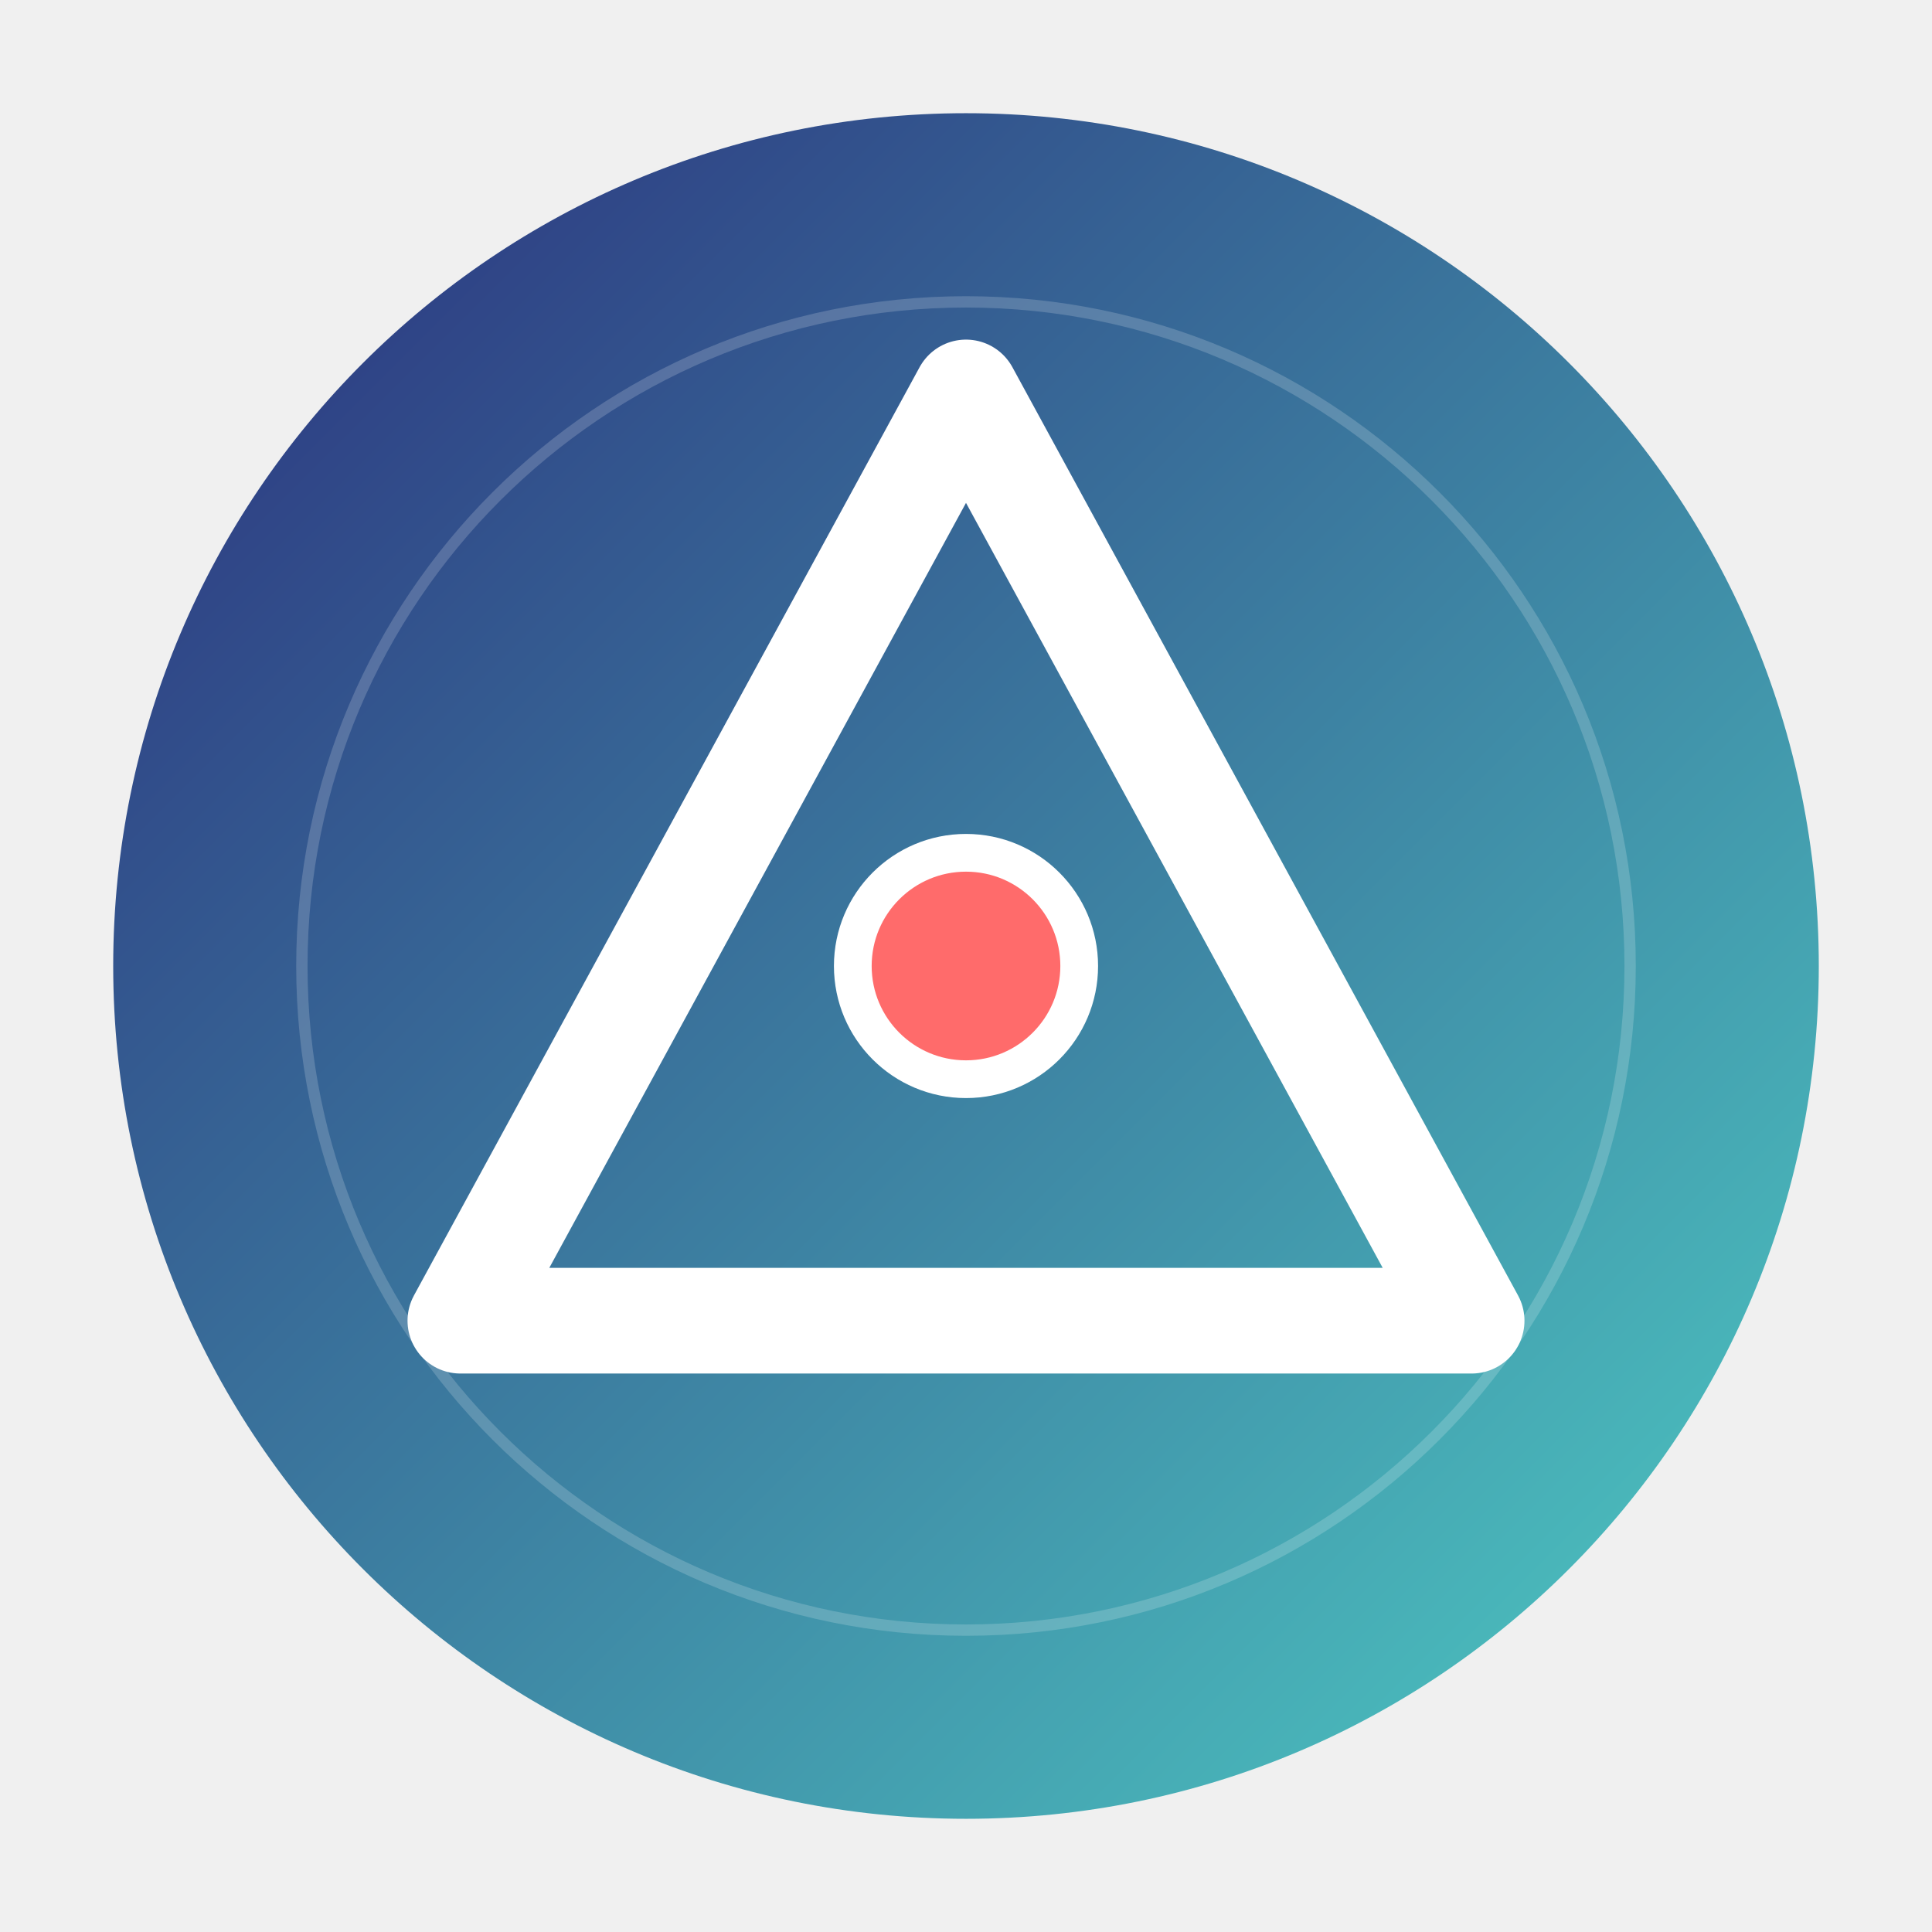
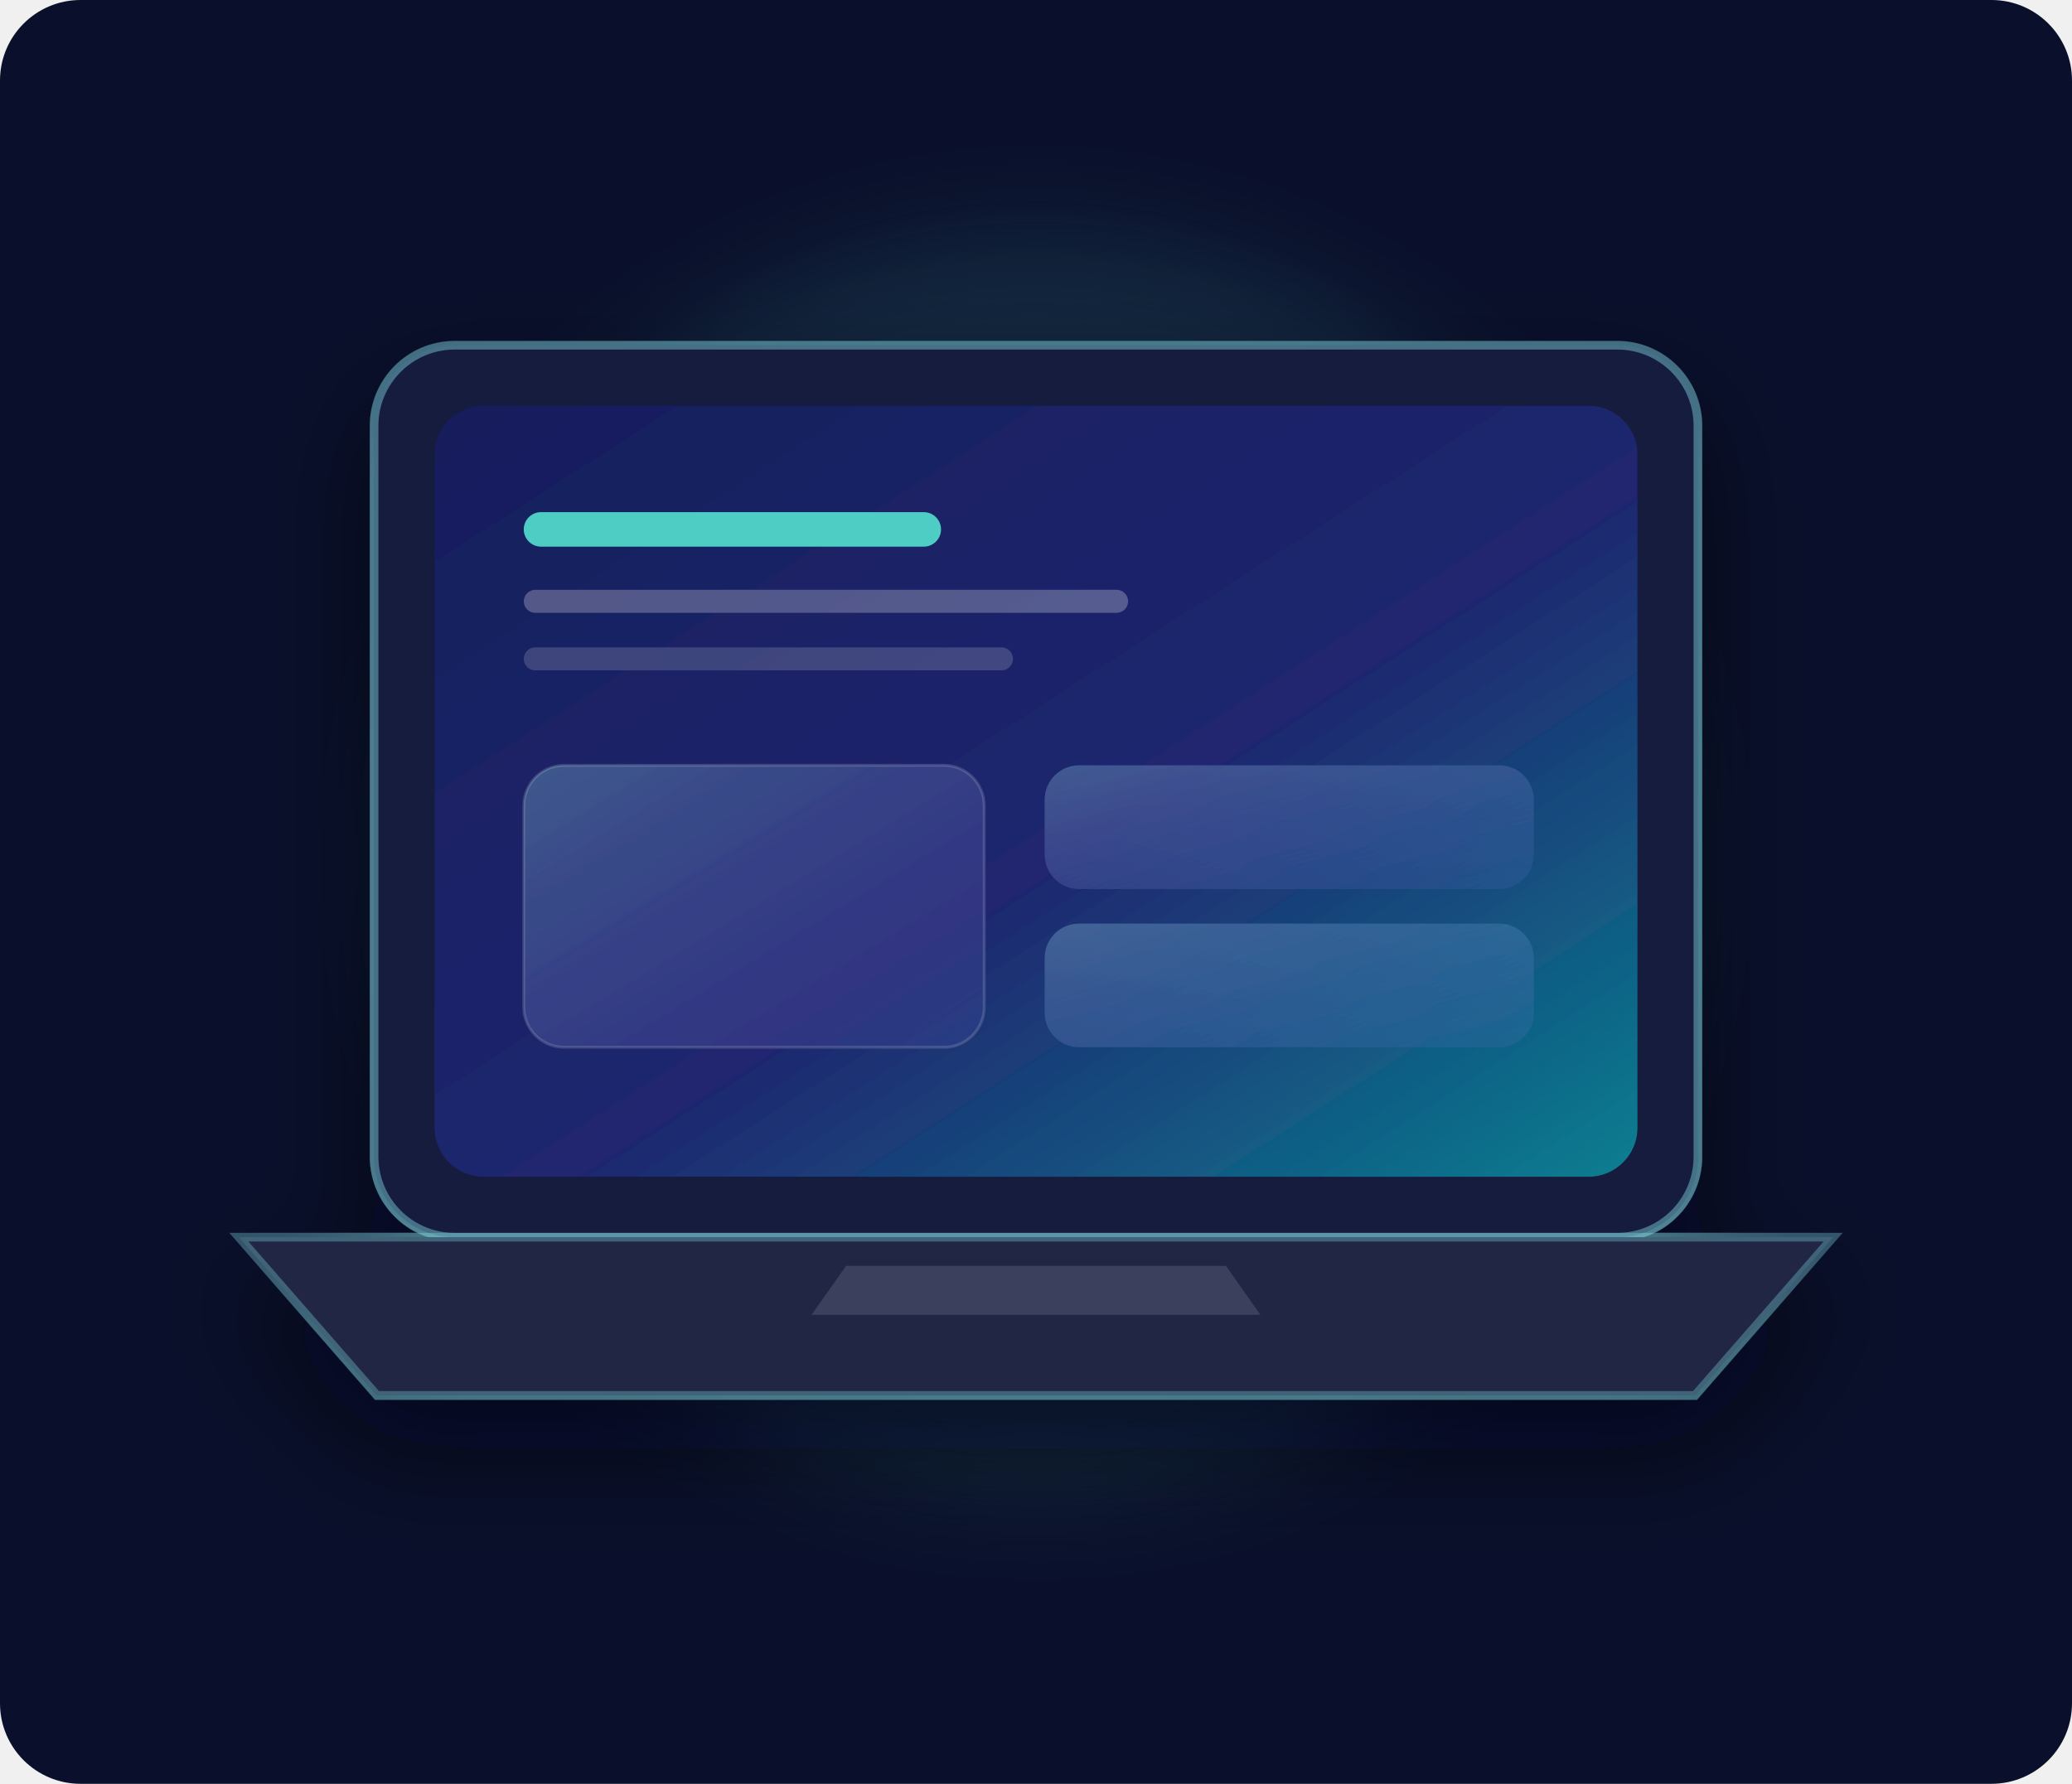
- <svg xmlns="http://www.w3.org/2000/svg" width="512" height="512" viewBox="0 0 512 512" role="img" aria-labelledby="title desc">
+ <svg xmlns="http://www.w3.org/2000/svg" width="720" height="620" viewBox="0 0 720 620" role="img" aria-labelledby="title desc">
  <defs>
-     <linearGradient id="g" x1="0" y1="0" x2="1" y2="1">
-       <stop offset="0" stop-color="#2A2D7C" />
-       <stop offset="1" stop-color="#4ECDC4" />
+     <linearGradient id="bg" x1="0" y1="0" x2="1" y2="1">
+       <stop stop-color="#10173b" />
+       <stop offset=".52" stop-color="#2A2D7C" />
+       <stop offset="1" stop-color="#087f91" />
    </linearGradient>
+     <linearGradient id="cyan" x1="0" y1="0" x2="1" y2="1">
+       <stop stop-color="#62F5F0" />
+       <stop offset=".55" stop-color="#28A9F6" />
+       <stop offset="1" stop-color="#8A65FF" />
+     </linearGradient>
+     <linearGradient id="coral" x1="0" y1="0" x2="1" y2="1">
+       <stop stop-color="#FF8A83" />
+       <stop offset="1" stop-color="#FF5D9E" />
+     </linearGradient>
+     <linearGradient id="screen" x1="0" y1="0" x2="1" y2="1">
+       <stop stop-color="#141E5B" />
+       <stop offset=".55" stop-color="#20266f" />
+       <stop offset="1" stop-color="#087f91" />
+     </linearGradient>
+     <linearGradient id="glass" x1="0" y1="0" x2="1" y2="1">
+       <stop stop-color="#A8F8FF" stop-opacity=".26" />
+       <stop offset="1" stop-color="#9A7BFF" stop-opacity=".08" />
+     </linearGradient>
+     <filter id="shadow" x="-40%" y="-40%" width="180%" height="190%">
+       <feDropShadow dx="0" dy="18" stdDeviation="18" flood-color="#020617" flood-opacity=".58" />
+     </filter>
+     <filter id="glow">
+       <feGaussianBlur stdDeviation="16" />
+     </filter>
+     <clipPath id="screenClip">
+       <rect x="95" y="88" width="460" height="300" rx="23" />
+     </clipPath>
  </defs>
-   <circle cx="256" cy="256" r="226" fill="url(#g)" />
-   <circle cx="256" cy="256" r="176" fill="none" stroke="#fff" stroke-opacity=".18" stroke-width="3" />
-   <path d="M256 104 L390 350 H122 Z" fill="none" stroke="#fff" stroke-width="28" stroke-linejoin="round" />
-   <circle cx="256" cy="256" r="30" fill="#FF6B6B" stroke="#fff" stroke-width="10" />
+   <rect width="720" height="620" rx="28" fill="#0A102B" />
+   <circle cx="360" cy="300" r="220" fill="#4ECDC4" opacity=".12" filter="url(#glow)" />
+   <g filter="url(#shadow)">
+     <rect x="130" y="120" width="460" height="310" rx="28" fill="#141B3C" stroke="#8FEFF7" stroke-opacity=".4" stroke-width="3" />
+     <rect x="151" y="141" width="418" height="268" rx="17" fill="url(#screen)" />
+     <rect x="182" y="178" width="145" height="12" rx="6" fill="#4ECDC4" />
+     <rect x="182" y="205" width="210" height="8" rx="4" fill="#fff" opacity=".25" />
+     <rect x="182" y="225" width="170" height="8" rx="4" fill="#fff" opacity=".16" />
+     <rect x="182" y="266" width="160" height="98" rx="14" fill="url(#glass)" stroke="#fff" stroke-opacity=".15" />
+     <rect x="363" y="266" width="170" height="43" rx="12" fill="url(#glass)" />
+     <rect x="363" y="321" width="170" height="43" rx="12" fill="url(#glass)" />
+     <path d="M83 430h554l-48 55H131Z" fill="#202845" stroke="#8FEFF7" stroke-opacity=".3" stroke-width="3" />
+     <path d="M294 440h132l12 17H282Z" fill="#fff" opacity=".12" />
+   </g>
</svg>
